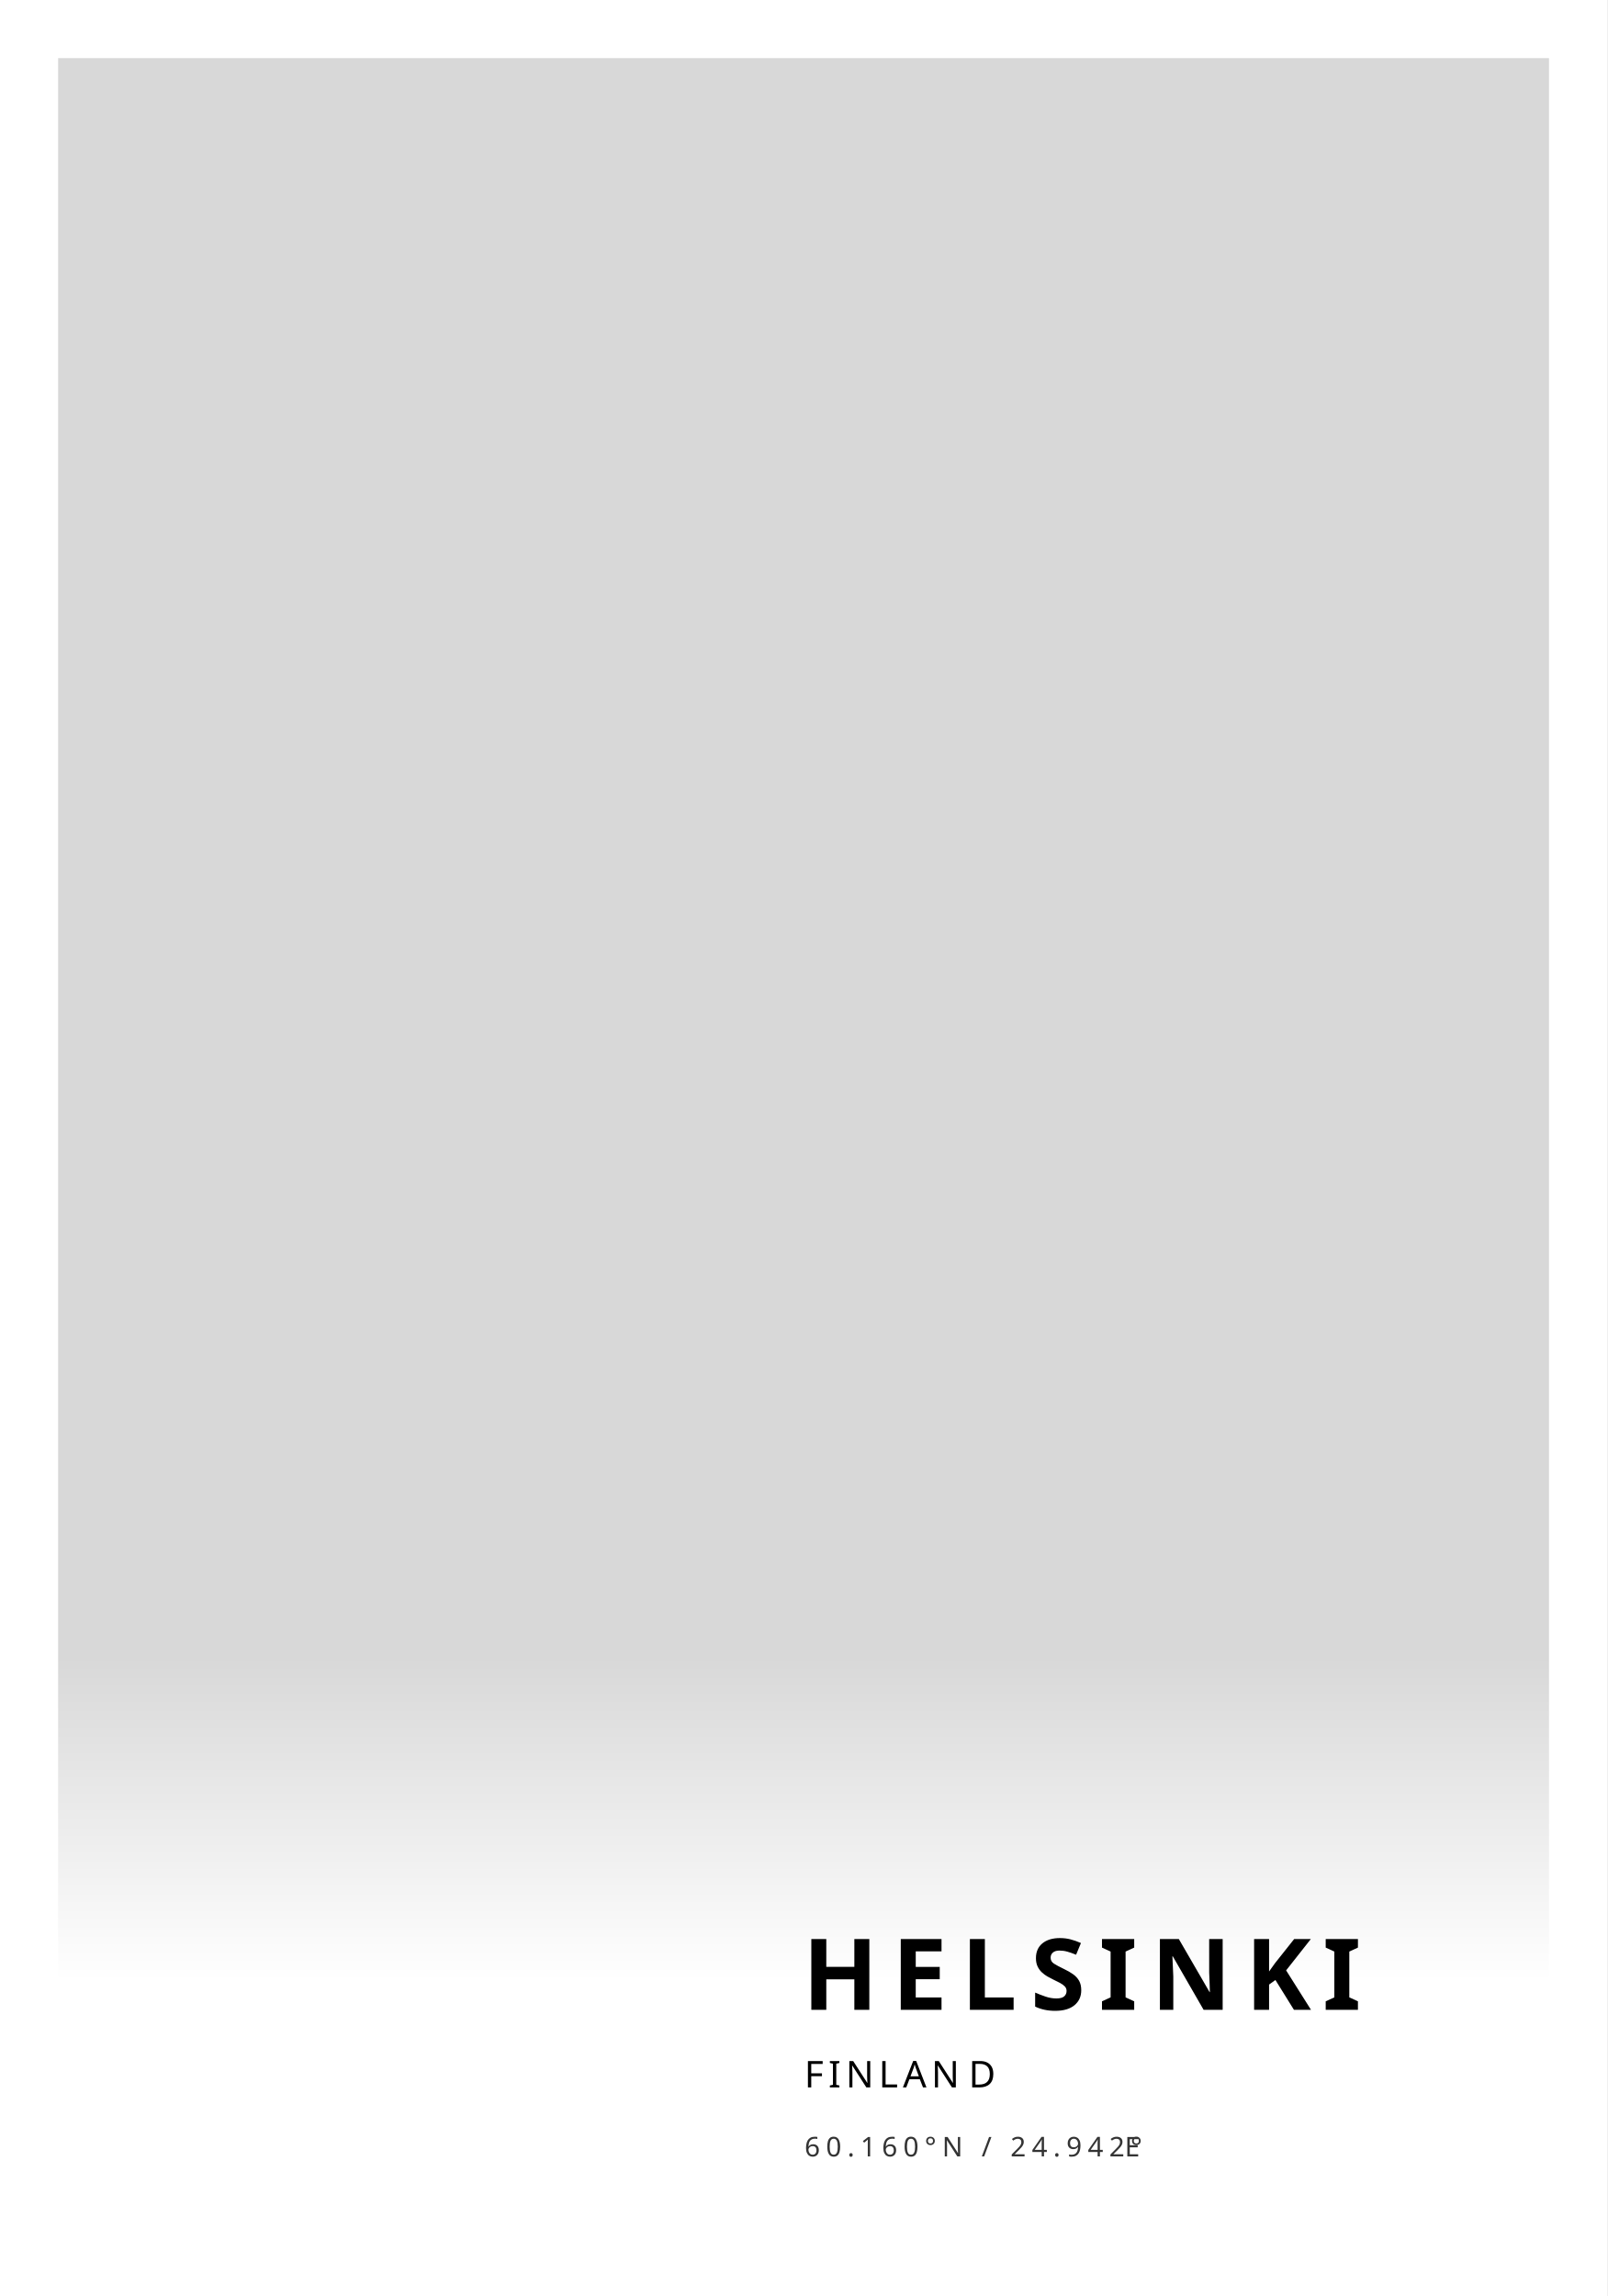
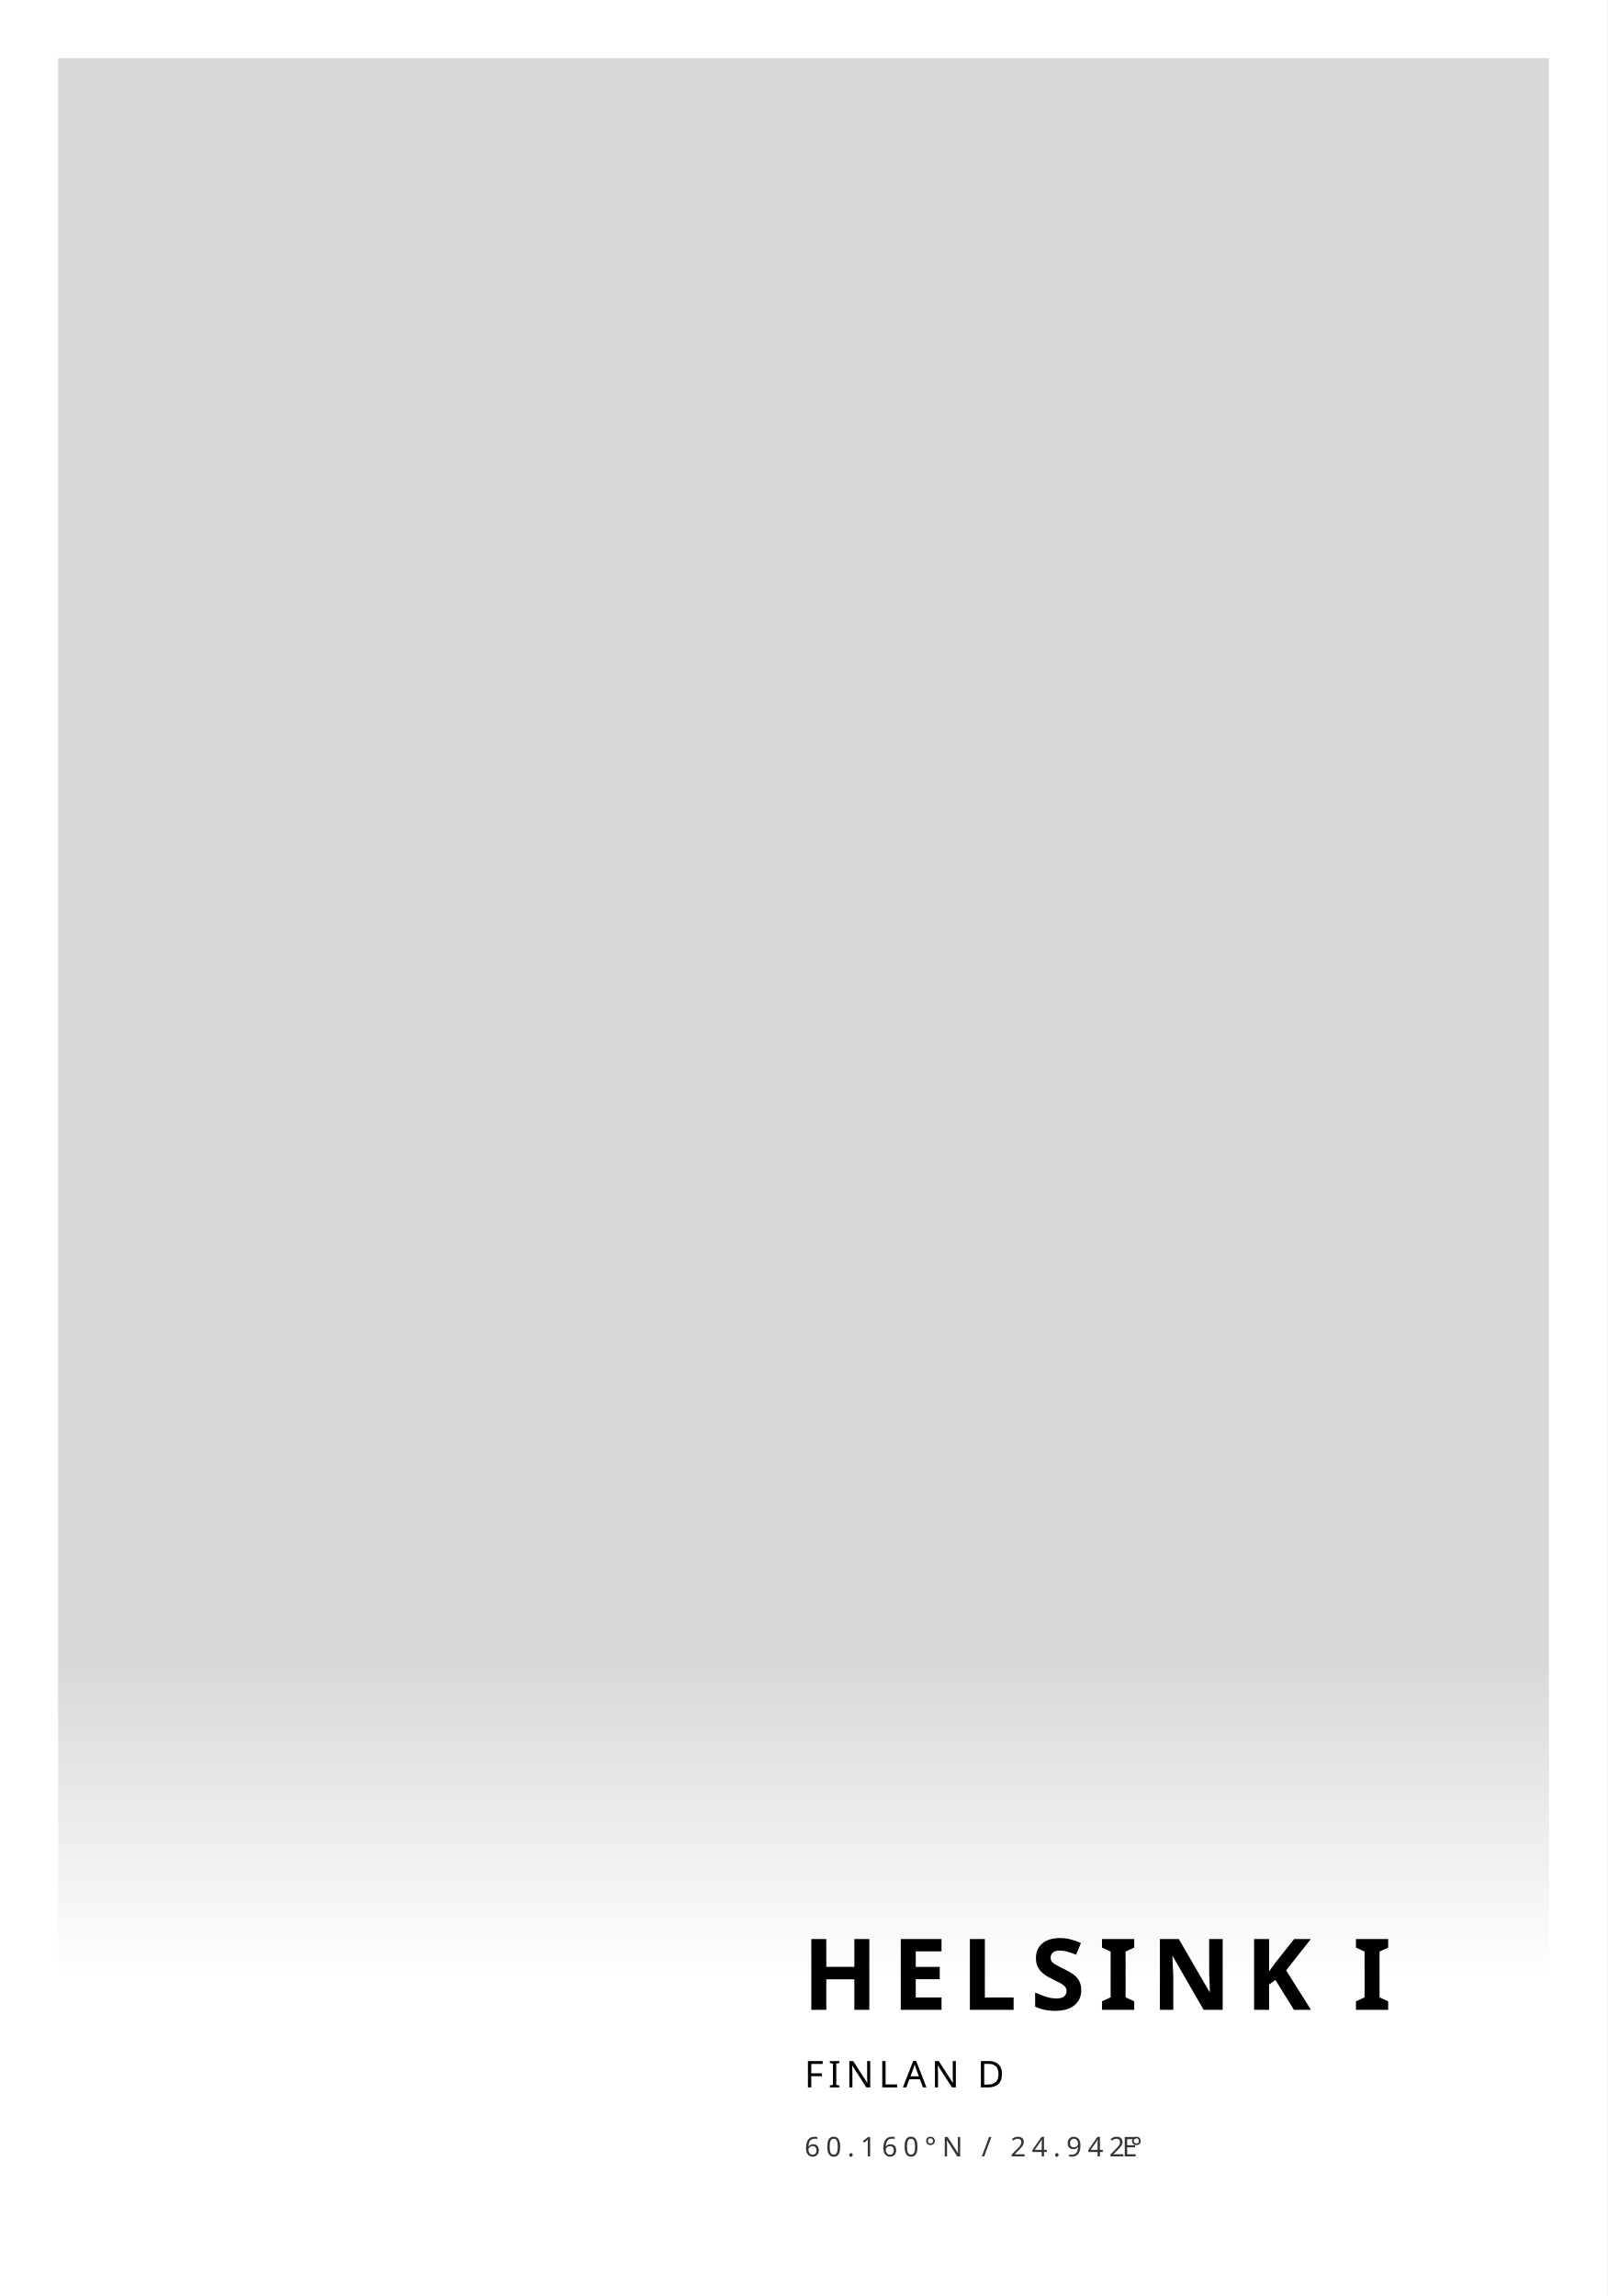
<svg xmlns="http://www.w3.org/2000/svg" width="8268px" height="11811px" viewBox="0 0 8268 11811" version="1.1">
  <defs>
    <linearGradient x1="50%" y1="0%" x2="50%" y2="54.547%" id="linearGradient-1">
      <stop stop-color="#FFF" stop-opacity="0" offset="0%" />
      <stop stop-color="#FFF" offset="100%" />
    </linearGradient>
  </defs>
  <g id="Page-2" stroke="none" stroke-width="1" fill="none" fill-rule="evenodd">
    <g id="70x100cm-portrait">
      <rect id="hide-this" fill="#D8D8D8" x="0" y="0" width="8268" height="11811" />
-       <path d="M0,0 L8268,0 L8268,11811 L0,11811 L0,0 Z M299,299 L7969,299 L7969,11481 L299,11481 L299,299 Z" id="borders" fill="#FFF" />
+       <path d="M0,0 L8268,0 L8268,11811 L0,11811 L0,0 Z M299,299 L299,11481 L7969,11481 L7969,299 L299,299 Z" id="borders" fill="#FFF" />
      <rect id="gradient-only-client" fill="url(#linearGradient-1)" x="236" y="8521" width="7842" height="3068" />
      <rect id="only-server-replace-with-image-sans-gradient-70x100cm-portrait.png" x="236" y="8521" width="7842" height="3068" />
      <g id="labels" transform="translate(4128, 9854)">
        <g id="center">
          <text id="text" font-family="JosefinSans-Light, Josefin Sans" font-size="140" font-weight="300" letter-spacing="30" fill="#343434">
            <tspan x="11" y="1239">60.160°N / 24.942°</tspan>
-             <tspan x="1657.98" y="1239">E</tspan>
+             <tspan x="1644.68" y="1239">E</tspan>
          </text>
-           <text id="small-header" font-family="JosefinSans, Josefin Sans" font-size="190" font-weight="normal" letter-spacing="25" fill="#000">
+           <text id="small-header" font-family="JosefinSans-Regular, Josefin Sans" font-size="190" font-weight="normal" letter-spacing="25" fill="#000">
            <tspan x="10" y="884">FINLAN</tspan>
-             <tspan x="855.02" y="884">D</tspan>
+             <tspan x="899.67" y="884">D</tspan>
          </text>
          <text id="header" font-family="JosefinSans-Bold, Josefin Sans" font-size="510" font-weight="bold" letter-spacing="70" fill="#000">
            <tspan x="0" y="485">HELSINK</tspan>
-             <tspan x="2675.86" y="485">I</tspan>
+             <tspan x="2831.41" y="485">I</tspan>
          </text>
        </g>
      </g>
    </g>
  </g>
</svg>
